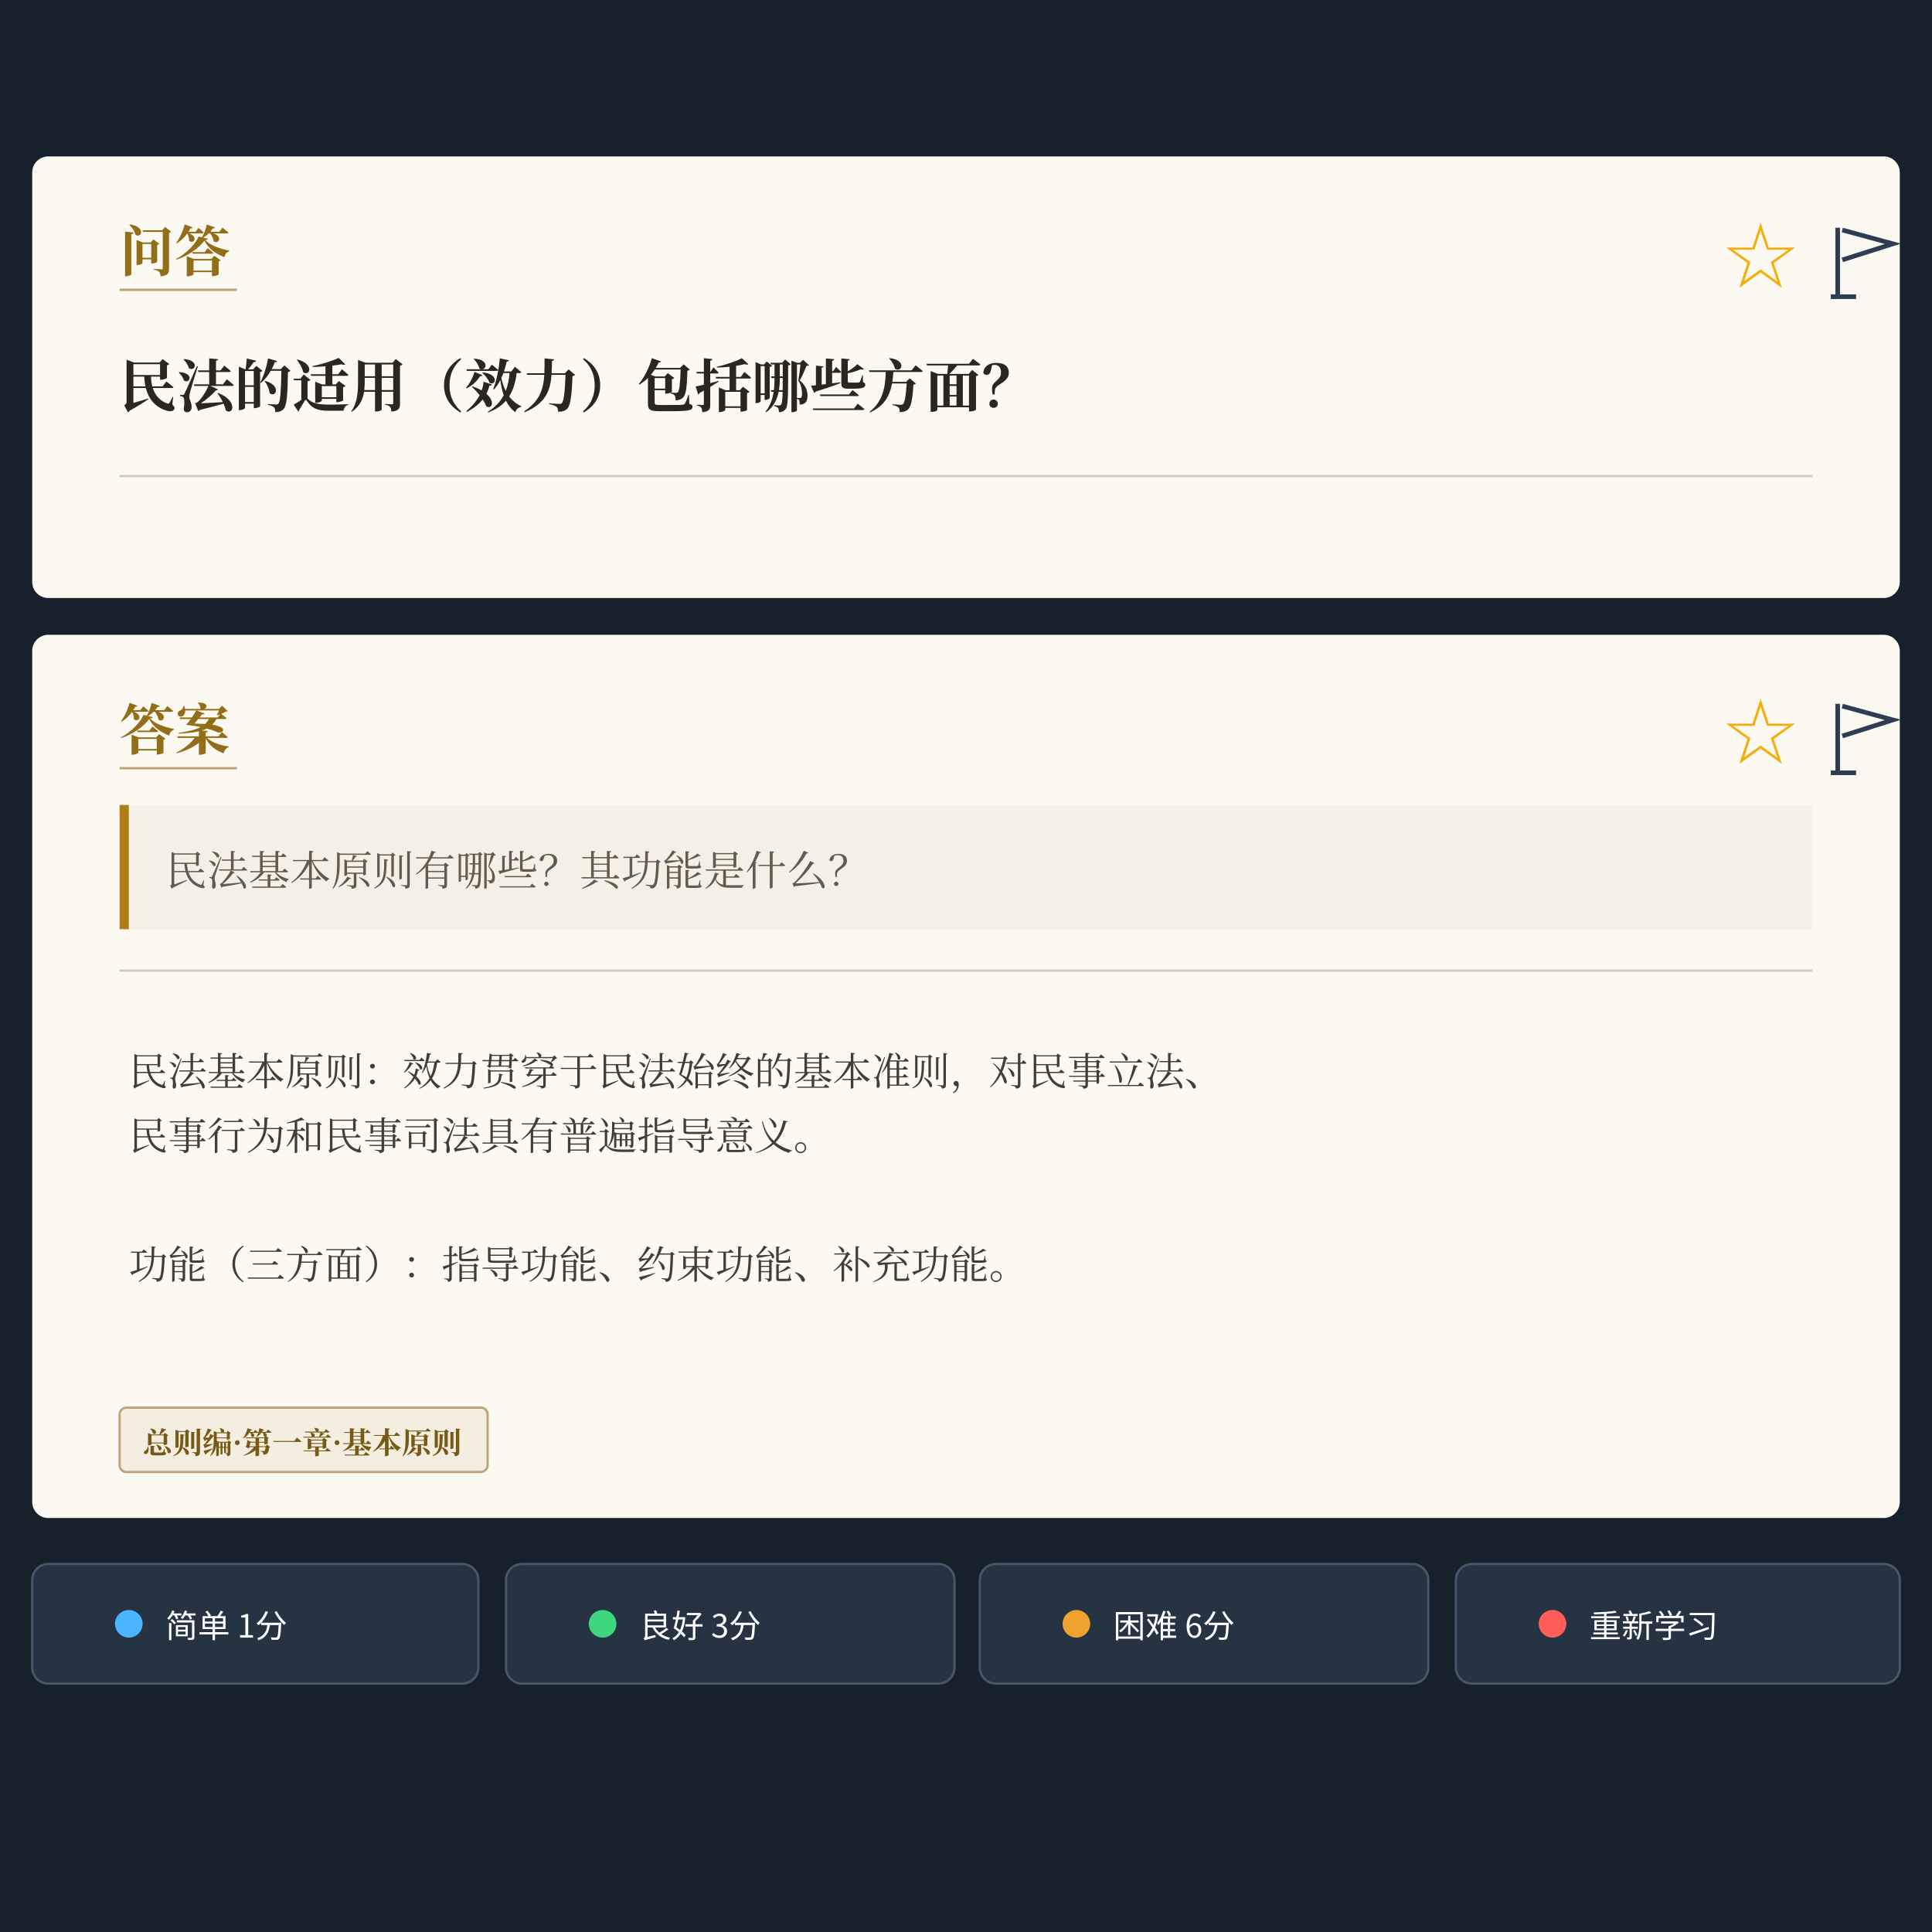
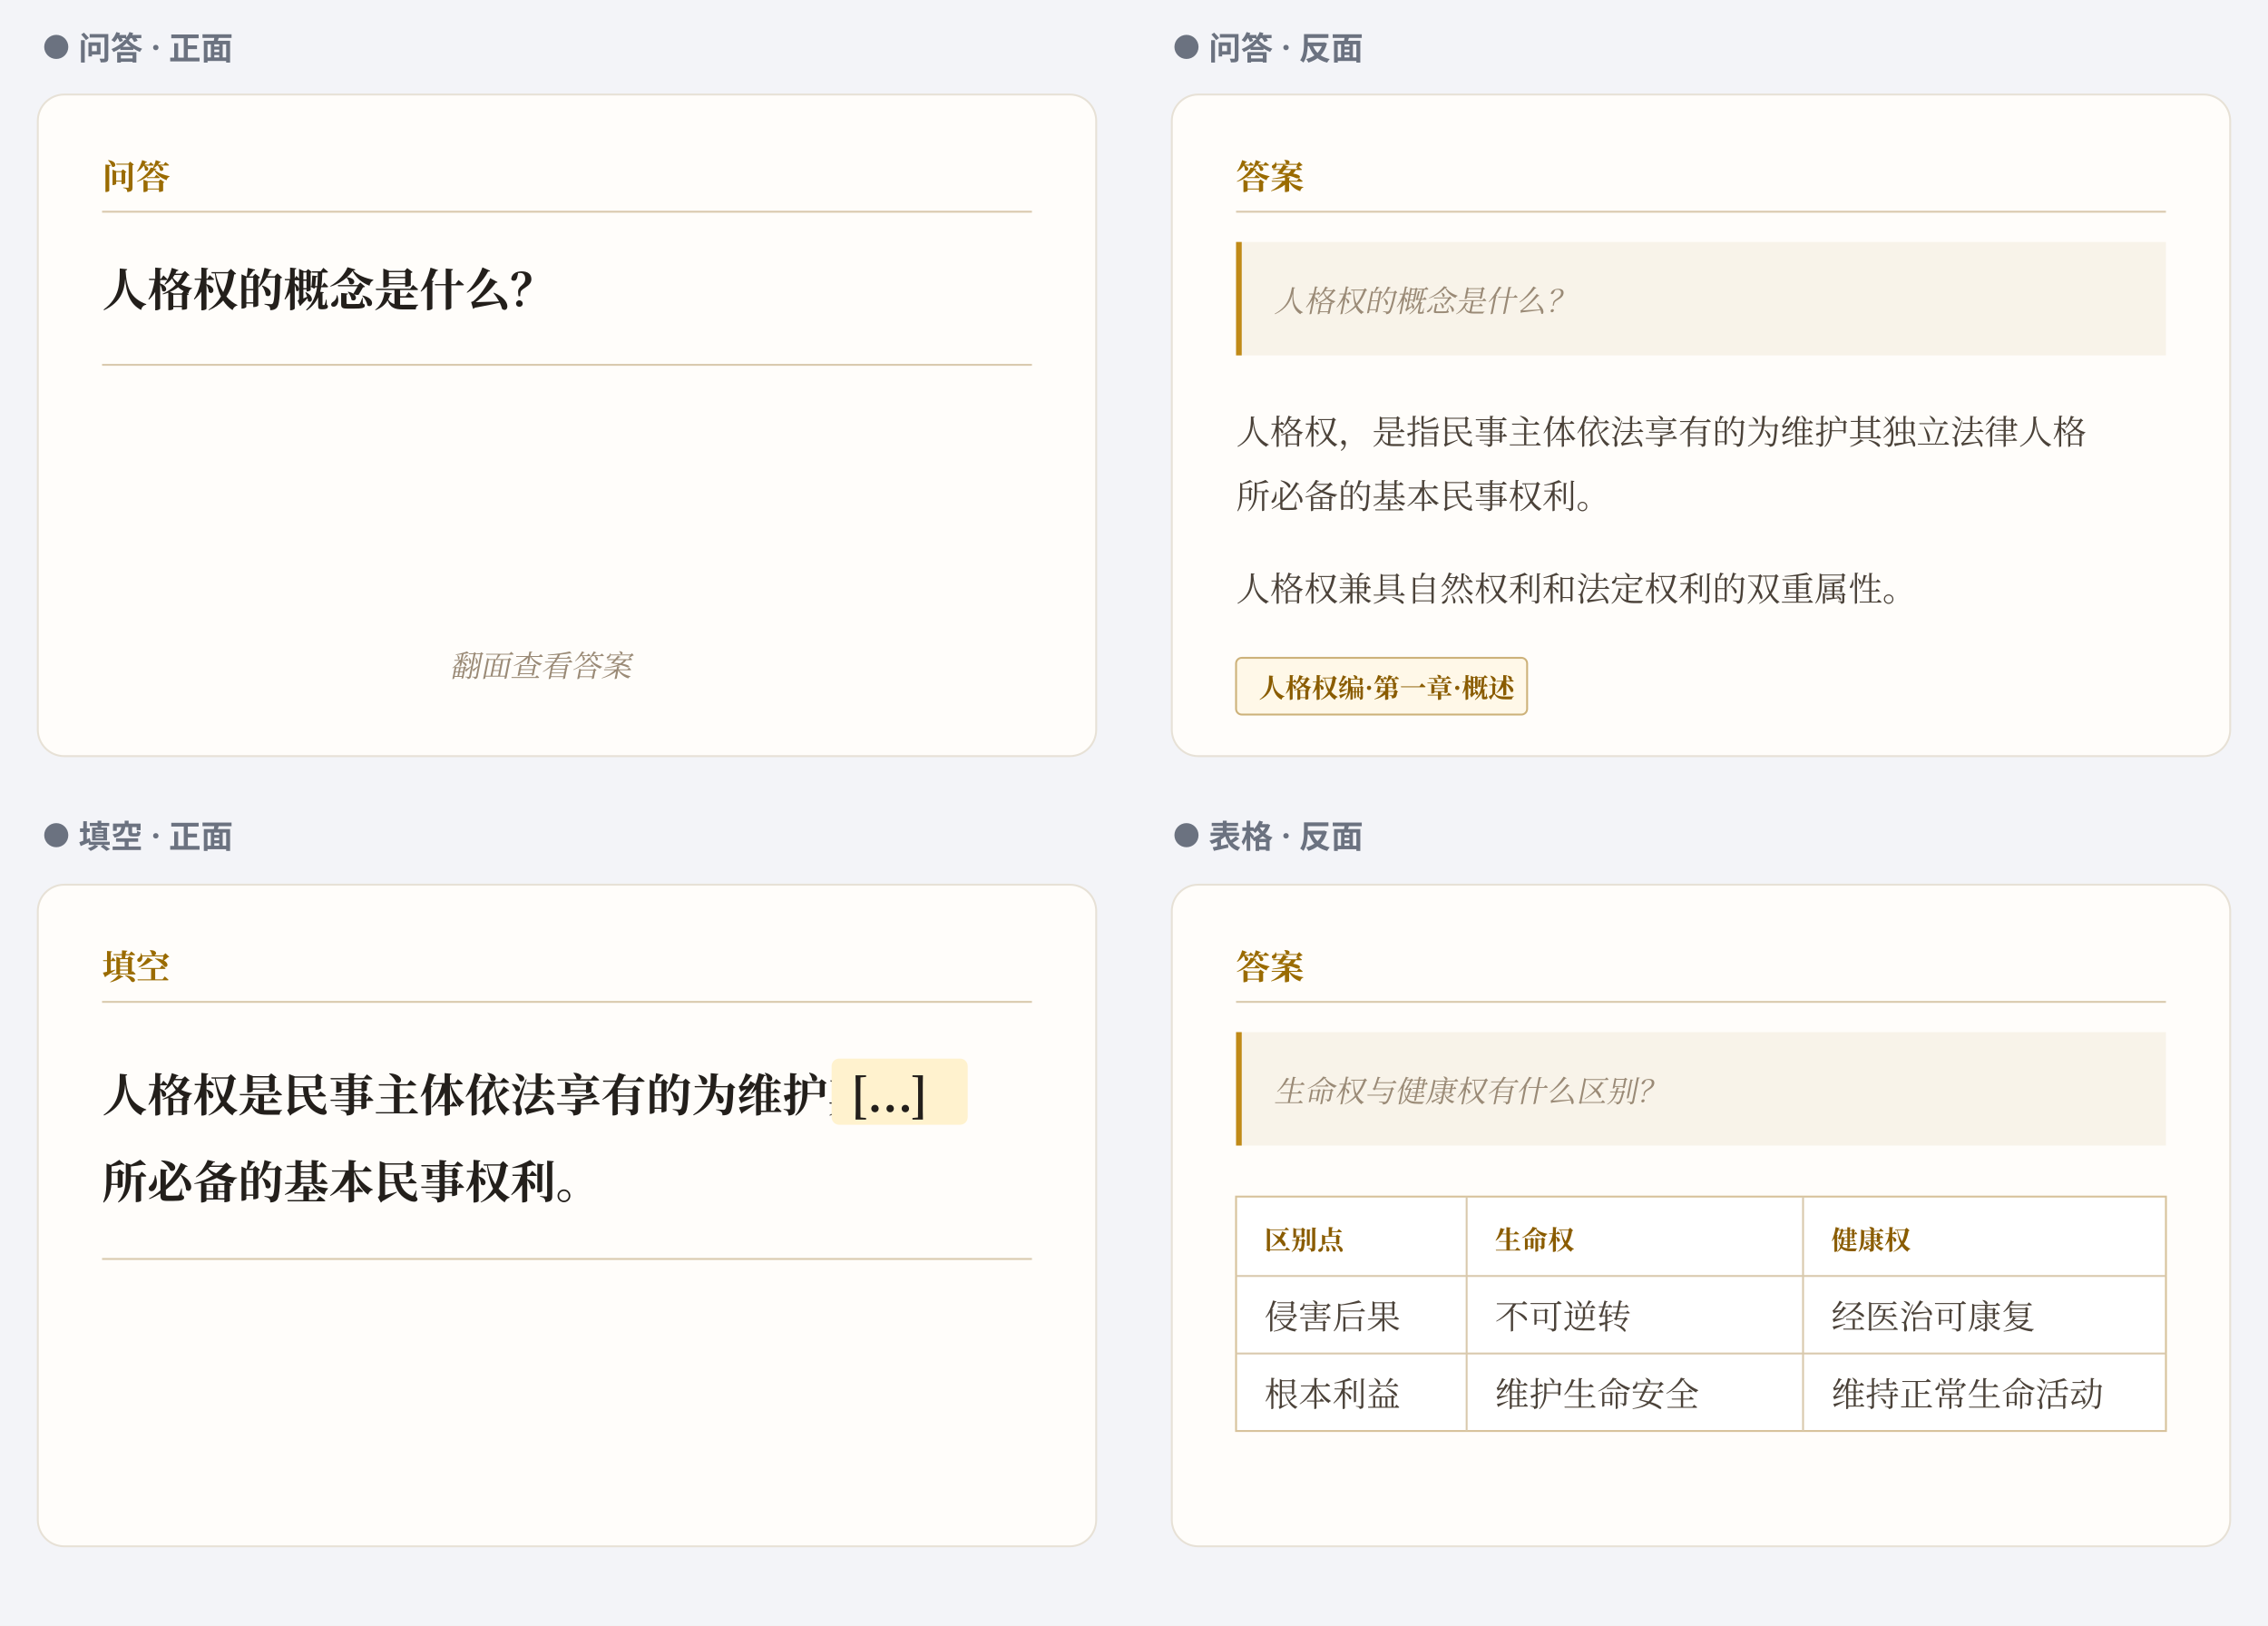
- <svg xmlns="http://www.w3.org/2000/svg" width="840" height="840" viewBox="0 0 840 840">
-   <rect width="840" height="840" fill="#17212b" />
-   <rect x="14" y="68" width="812" height="192" rx="7" fill="#fbf9f2" />
-   <text x="52" y="118" font-family="Noto Serif CJK SC, Songti SC, serif" font-size="24" font-weight="700" fill="#936e18">问答</text>
-   <line x1="52" y1="126" x2="103" y2="126" stroke="#baa46f" />
-   <text x="52" y="177" font-family="Noto Serif CJK SC, Songti SC, serif" font-size="25" font-weight="700" fill="#2d2520">民法的适用（效力）包括哪些方面？</text>
-   <line x1="52" y1="207" x2="788" y2="207" stroke="#d6cdbd" />
-   <text x="748" y="125" font-family="sans-serif" font-size="39" fill="#f4ae0d">☆</text>
-   <path d="M799 99v29m2-28 22 6-22 7m-5 16h11" fill="none" stroke="#2e3d51" stroke-width="2" />
-   <rect x="14" y="276" width="812" height="384" rx="7" fill="#fbf9f2" />
-   <text x="52" y="326" font-family="Noto Serif CJK SC, Songti SC, serif" font-size="24" font-weight="700" fill="#936e18">答案</text>
-   <line x1="52" y1="334" x2="103" y2="334" stroke="#baa46f" />
-   <text x="748" y="332" font-family="sans-serif" font-size="39" fill="#f4ae0d">☆</text>
-   <path d="M799 306v29m2-28 22 6-22 7m-5 16h11" fill="none" stroke="#2e3d51" stroke-width="2" />
-   <rect x="52" y="350" width="736" height="54" fill="#f5f0e5" />
-   <rect x="52" y="350" width="4" height="54" fill="#ad7e16" />
-   <text x="72" y="385" font-family="Noto Serif CJK SC, Songti SC, serif" font-size="18" fill="#645a4e">民法基本原则有哪些？其功能是什么？</text>
-   <line x1="52" y1="422" x2="788" y2="422" stroke="#d6cdbd" />
-   <g font-family="Noto Serif CJK SC, Songti SC, serif" font-size="17" fill="#443d35">
-     <text x="56" y="472">民法基本原则：效力贯穿于民法始终的基本准则，对民事立法、</text>
-     <text x="56" y="500">民事行为和民事司法具有普遍指导意义。</text>
-     <text x="56" y="556">功能（三方面）：指导功能、约束功能、补充功能。</text>
+ <svg xmlns="http://www.w3.org/2000/svg" width="1200" height="860" viewBox="0 0 1200 860">
+   <rect width="1200" height="860" fill="#f3f4f8" />
+   <style>
+     .label{font:700 17px system-ui,-apple-system,"Microsoft YaHei",sans-serif;fill:#6b7280}.card{fill:#fffdfa;stroke:#e7e1d6;stroke-width:1}.head{font:700 18px "Noto Serif CJK SC","Songti SC",serif;fill:#9a6b00}.title{font:700 24px "Noto Serif CJK SC","Songti SC",serif;fill:#231f1b}.text{font:18px "Noto Serif CJK SC","Songti SC",serif;fill:#4b4239}.hint{font:italic 16px "Noto Serif CJK SC","Songti SC",serif;fill:#9a8a76}.tag{font:700 14px "Noto Serif CJK SC","Songti SC",serif;fill:#8a5c00}.line{stroke:#d9c9ad;stroke-width:1}
+   </style>
+   <text class="label" x="22" y="31">● 问答 · 正面</text>
+   <text class="label" x="620" y="31">● 问答 · 反面</text>
+   <text class="label" x="22" y="448">● 填空 · 正面</text>
+   <text class="label" x="620" y="448">● 表格 · 反面</text>
+   <g transform="translate(20 50)">
+     <rect class="card" width="560" height="350" rx="14" />
+     <text class="head" x="34" y="50">问答</text>
+     <line class="line" x1="34" y1="62" x2="526" y2="62" />
+     <text class="title" x="34" y="112">人格权的概念是什么？</text>
+     <line class="line" x1="34" y1="143" x2="526" y2="143" />
+     <text class="hint" x="218" y="308">翻面查看答案</text>
  </g>
-   <rect x="52" y="612" width="160" height="28" rx="3" fill="#f4eee0" stroke="#bba67a" />
-   <text x="62" y="632" font-family="Noto Serif CJK SC, Songti SC, serif" font-size="13" font-weight="700" fill="#775918">总则编·第一章·基本原则</text>
-   <g font-family="Noto Sans CJK SC, sans-serif" font-size="14" fill="#fff">
-     <rect x="14" y="680" width="194" height="52" rx="7" fill="#253343" stroke="#47576a" />
-     <circle cx="56" cy="706" r="6" fill="#4bb5ff" />
-     <text x="72" y="712">简单 1分</text>
-     <rect x="220" y="680" width="195" height="52" rx="7" fill="#253343" stroke="#47576a" />
-     <circle cx="262" cy="706" r="6" fill="#3ed77f" />
-     <text x="278" y="712">良好 3分</text>
-     <rect x="426" y="680" width="195" height="52" rx="7" fill="#253343" stroke="#47576a" />
-     <circle cx="468" cy="706" r="6" fill="#f0a22f" />
-     <text x="484" y="712">困难 6分</text>
-     <rect x="633" y="680" width="193" height="52" rx="7" fill="#253343" stroke="#47576a" />
-     <circle cx="675" cy="706" r="6" fill="#ff5d59" />
-     <text x="691" y="712">重新学习</text>
+   <g transform="translate(620 50)">
+     <rect class="card" width="560" height="350" rx="14" />
+     <text class="head" x="34" y="50">答案</text>
+     <line class="line" x1="34" y1="62" x2="526" y2="62" />
+     <rect x="34" y="78" width="492" height="60" fill="#f8f3e9" />
+     <rect x="34" y="78" width="3" height="60" fill="#c08a18" />
+     <text class="hint" x="54" y="115">人格权的概念是什么？</text>
+     <text class="text" x="34" y="185">人格权，是指民事主体依法享有的为维护其独立法律人格</text>
+     <text class="text" x="34" y="219">所必备的基本民事权利。</text>
+     <text class="text" x="34" y="268" font-weight="700" fill="#9a6b00">人格权兼具自然权利和法定权利的双重属性。</text>
+     <rect x="34" y="298" width="154" height="30" rx="3" fill="#fff8e8" stroke="#cdb27a" />
+     <text class="tag" x="46" y="319">人格权编·第一章·概述</text>
+   </g>
+   <g transform="translate(20 468)">
+     <rect class="card" width="560" height="350" rx="14" />
+     <text class="head" x="34" y="50">填空</text>
+     <line class="line" x1="34" y1="62" x2="526" y2="62" />
+     <text class="title" x="34" y="120">人格权是民事主体依法享有的为维护其</text>
+     <rect x="420" y="92" width="72" height="35" rx="4" fill="#fff2ce" />
+     <text class="title" x="430" y="120" fill="#9a6b00">[...]</text>
+     <text class="title" x="34" y="166">所必备的基本民事权利。</text>
+     <line class="line" x1="34" y1="198" x2="526" y2="198" />
+   </g>
+   <g transform="translate(620 468)">
+     <rect class="card" width="560" height="350" rx="14" />
+     <text class="head" x="34" y="50">答案</text>
+     <line class="line" x1="34" y1="62" x2="526" y2="62" />
+     <rect x="34" y="78" width="492" height="60" fill="#f8f3e9" />
+     <rect x="34" y="78" width="3" height="60" fill="#c08a18" />
+     <text class="hint" x="54" y="115">生命权与健康权有什么区别？</text>
+     <g transform="translate(34 165)">
+       <rect width="492" height="124" fill="#fff" stroke="#d7c29b" />
+       <line class="line" x1="0" y1="42" x2="492" y2="42" />
+       <line class="line" x1="0" y1="83" x2="492" y2="83" />
+       <line class="line" x1="122" y1="0" x2="122" y2="124" />
+       <line class="line" x1="300" y1="0" x2="300" y2="124" />
+       <text class="tag" x="15" y="28">区别点</text>
+       <text class="tag" x="137" y="28">生命权</text>
+       <text class="tag" x="315" y="28">健康权</text>
+       <text class="text" x="15" y="70">侵害后果</text>
+       <text class="text" x="137" y="70">不可逆转</text>
+       <text class="text" x="315" y="70">经医治可康复</text>
+       <text class="text" x="15" y="111">根本利益</text>
+       <text class="text" x="137" y="111">维护生命安全</text>
+       <text class="text" x="315" y="111">维持正常生命活动</text>
+     </g>
  </g>
</svg>
